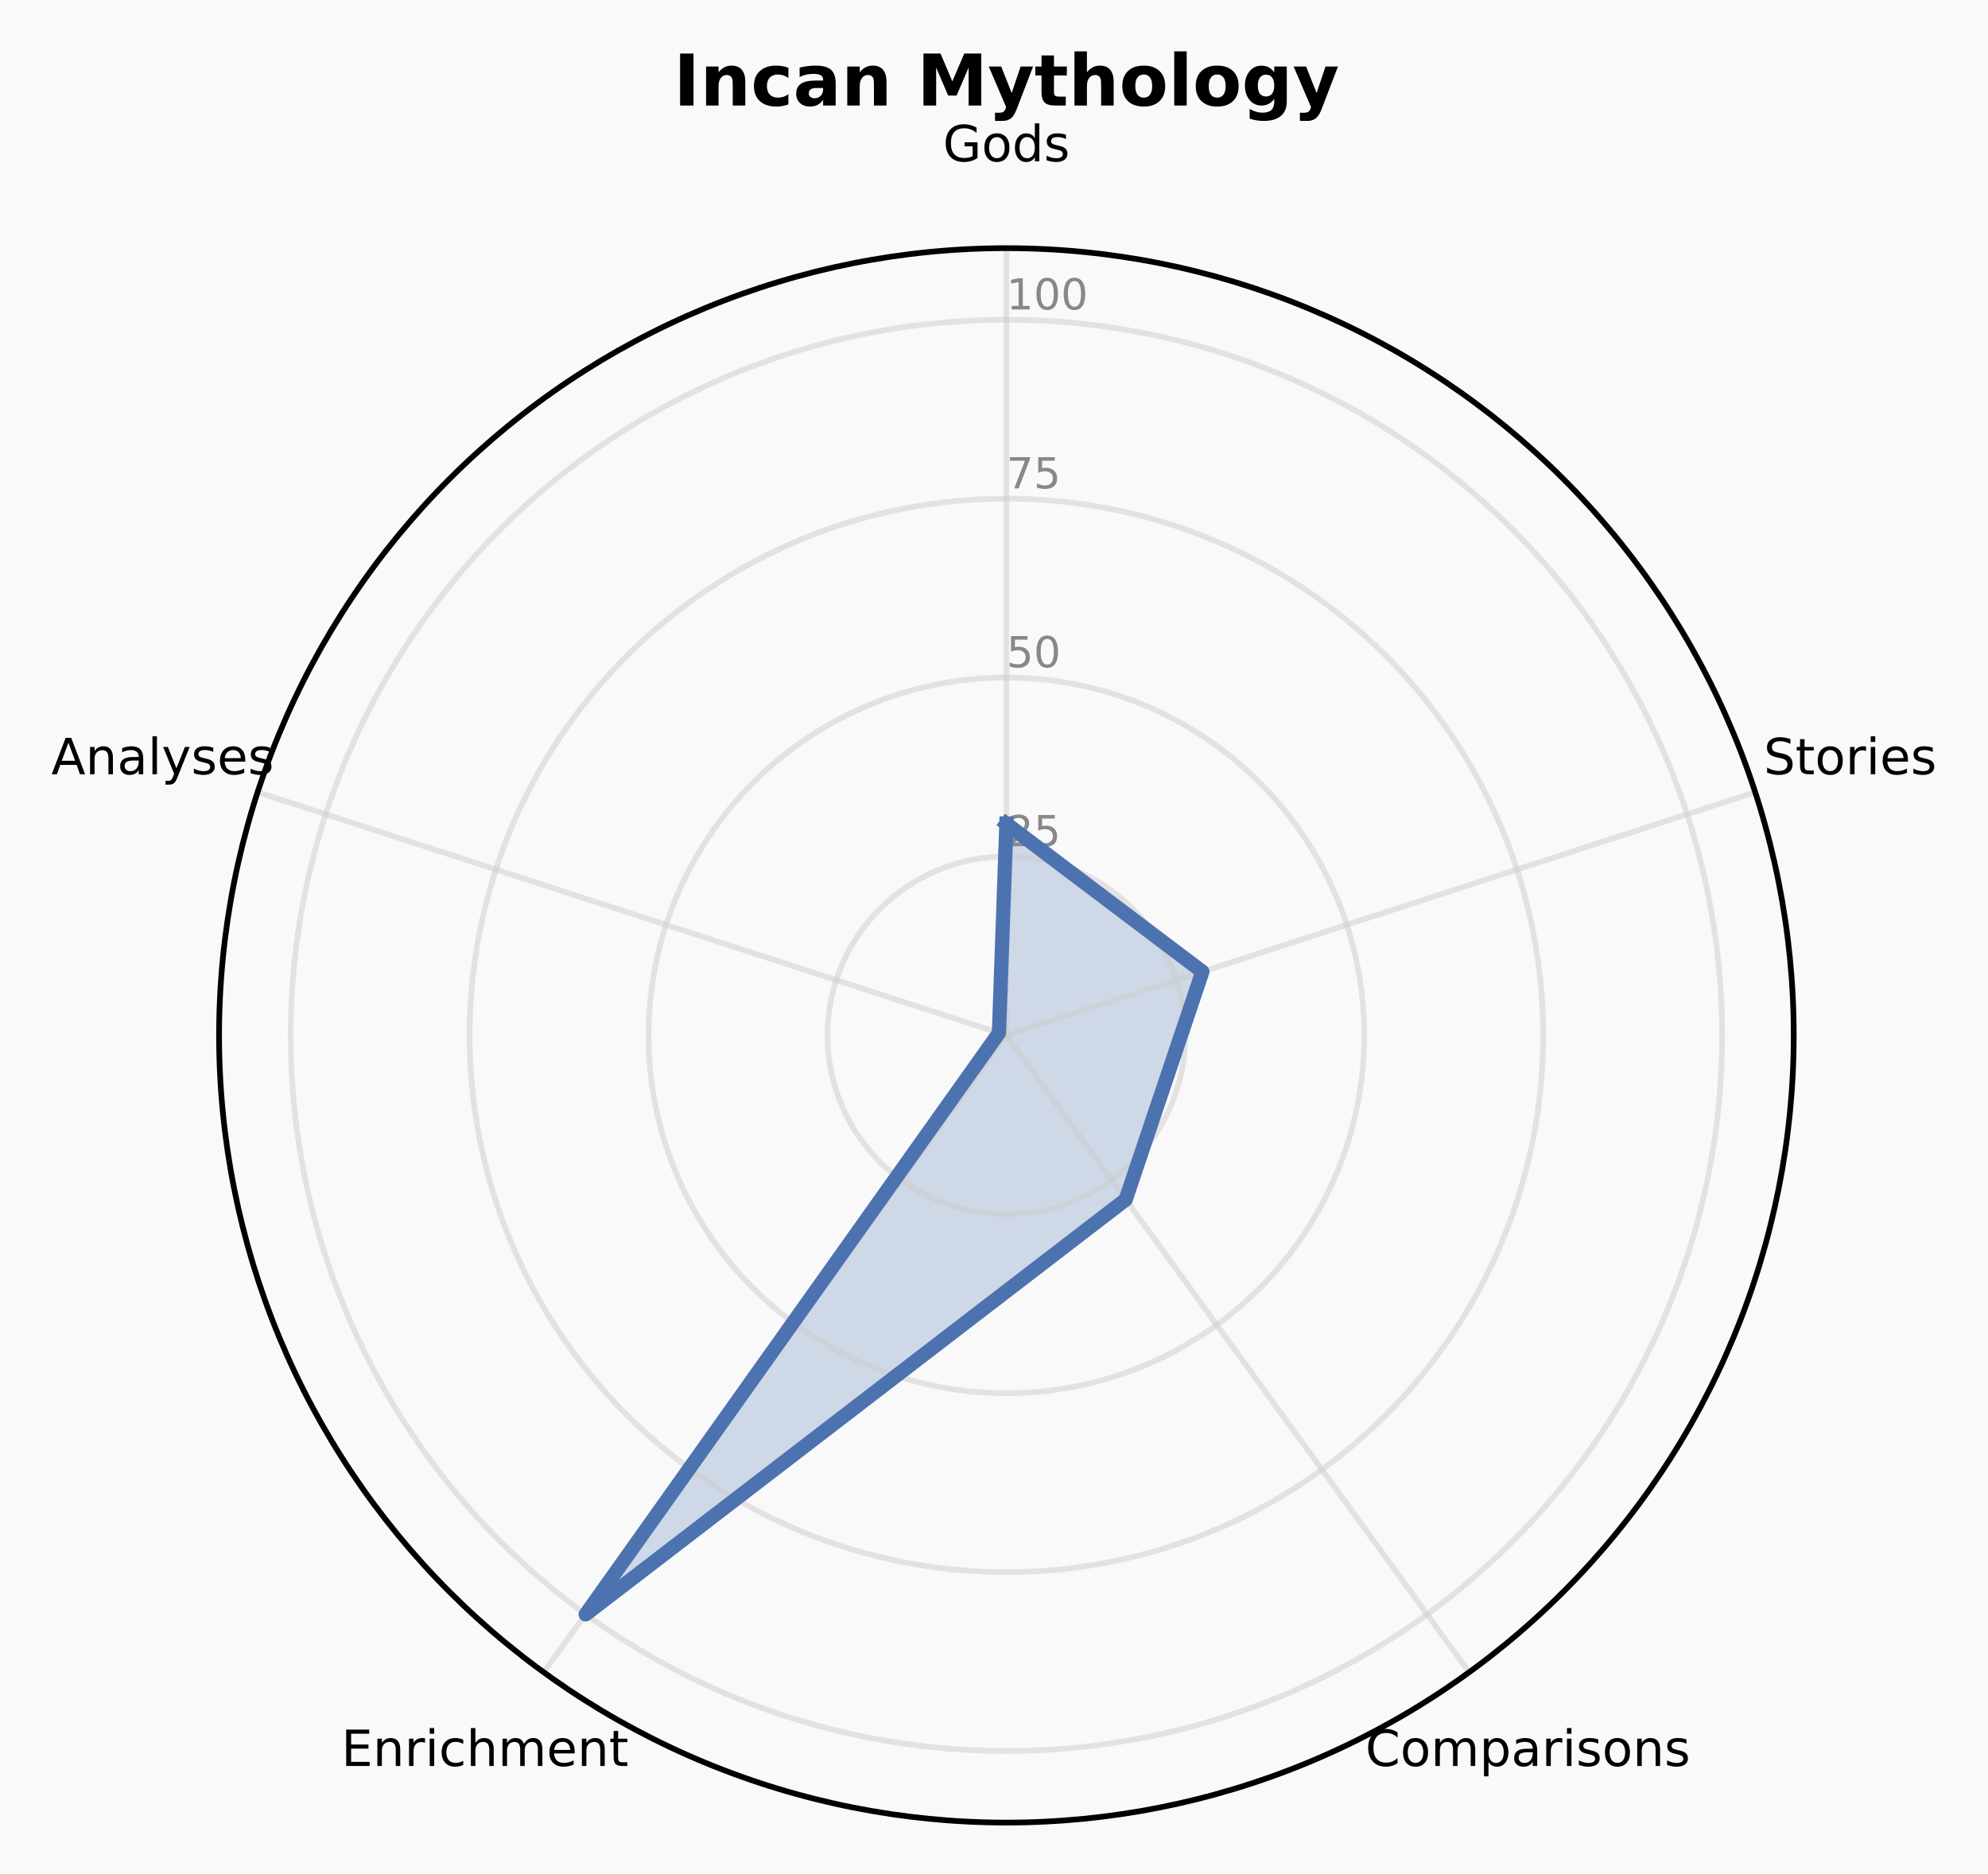
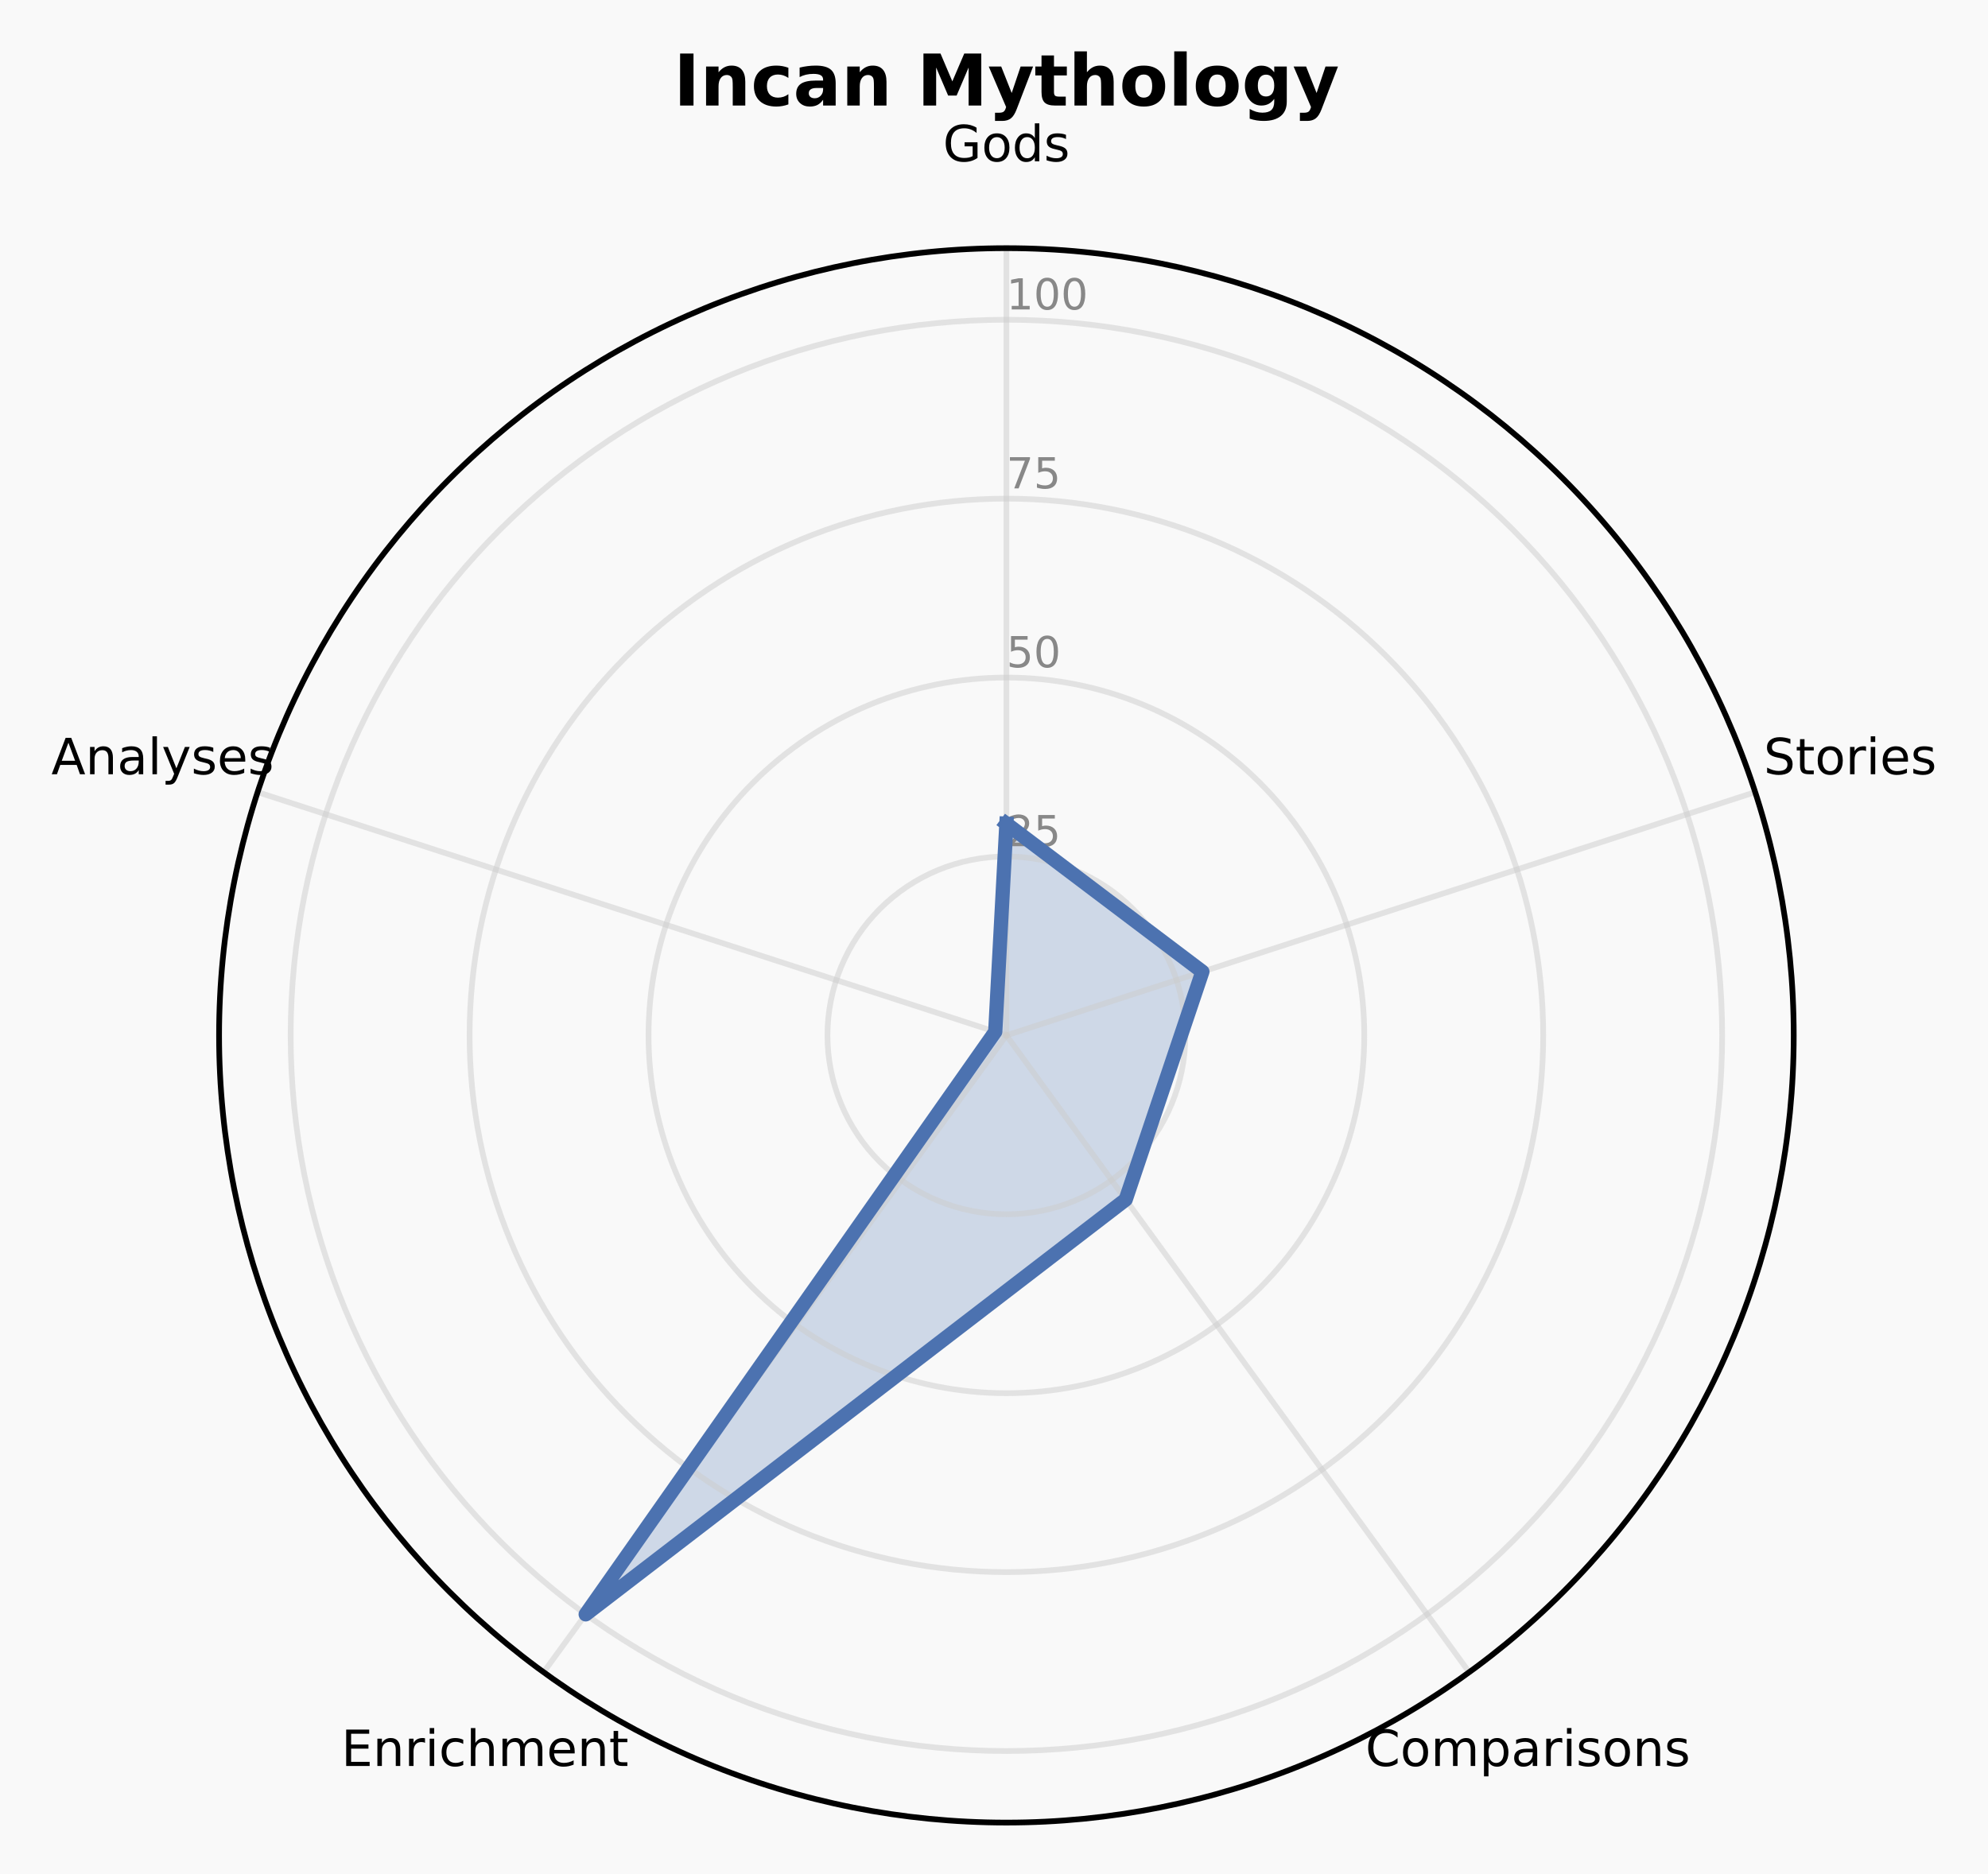
<svg xmlns="http://www.w3.org/2000/svg" xmlns:xlink="http://www.w3.org/1999/xlink" width="278.709pt" height="262.758pt" viewBox="0 0 278.709 262.758" version="1.1">
  <defs>
    <style type="text/css">*{stroke-linejoin: round; stroke-linecap: butt}</style>
  </defs>
  <g id="figure_1">
    <g id="patch_1">
      <path d="M 0 262.758  L 278.709 262.758  L 278.709 0  L 0 0  z " style="fill: #f9f9f9" />
    </g>
    <g id="axes_1">
      <g id="patch_2">
        <path d="M 251.473 145.178  C 251.473 130.683 248.618 116.329 243.071 102.938  C 237.524 89.546 229.393 77.377 219.143 67.128  C 208.894 56.878 196.725 48.748 183.334 43.201  C 169.942 37.654 155.588 34.798 141.093 34.798  C 126.598 34.798 112.244 37.654 98.853 43.201  C 85.461 48.748 73.293 56.878 63.043 67.128  C 52.794 77.377 44.663 89.546 39.116 102.938  C 33.569 116.329 30.714 130.683 30.714 145.178  C 30.714 159.673 33.569 174.027 39.116 187.418  C 44.663 200.81 52.794 212.979 63.043 223.228  C 73.293 233.478 85.461 241.609 98.853 247.155  C 112.244 252.702 126.598 255.558 141.093 255.558  C 155.588 255.558 169.942 252.702 183.334 247.155  C 196.725 241.609 208.894 233.478 219.143 223.228  C 229.393 212.979 237.524 200.81 243.071 187.418  C 248.618 174.027 251.473 159.673 251.473 145.178  M 141.093 145.178  C 141.093 145.178 141.093 145.178 141.093 145.178  C 141.093 145.178 141.093 145.178 141.093 145.178  C 141.093 145.178 141.093 145.178 141.093 145.178  C 141.093 145.178 141.093 145.178 141.093 145.178  C 141.093 145.178 141.093 145.178 141.093 145.178  C 141.093 145.178 141.093 145.178 141.093 145.178  C 141.093 145.178 141.093 145.178 141.093 145.178  C 141.093 145.178 141.093 145.178 141.093 145.178  C 141.093 145.178 141.093 145.178 141.093 145.178  C 141.093 145.178 141.093 145.178 141.093 145.178  C 141.093 145.178 141.093 145.178 141.093 145.178  C 141.093 145.178 141.093 145.178 141.093 145.178  C 141.093 145.178 141.093 145.178 141.093 145.178  C 141.093 145.178 141.093 145.178 141.093 145.178  C 141.093 145.178 141.093 145.178 141.093 145.178  C 141.093 145.178 141.093 145.178 141.093 145.178  z " style="fill: #f9f9f9" />
      </g>
      <g id="patch_3">
-         <path d="M 141.093 115.498  L 168.567 136.251  L 157.819 168.199  L 82.112 226.359  L 140.05 144.839  z " clip-path="url(#p90c8b933bd)" style="fill: #4c72b0; opacity: 0.25; stroke: #4c72b0; stroke-linejoin: miter" />
+         <path d="M 141.093 115.498  L 168.567 136.251  L 157.819 168.199  L 82.112 226.359  L 139.529 144.67  z " clip-path="url(#pce88de7e1a)" style="fill: #4c72b0; opacity: 0.25; stroke: #4c72b0; stroke-linejoin: miter" />
      </g>
      <g id="matplotlib.axis_1">
        <g id="xtick_1">
          <g id="line2d_1">
-             <path d="M 141.093 145.178  L 141.093 34.798  " clip-path="url(#p90c8b933bd)" style="fill: none; stroke: #cccccc; stroke-opacity: 0.5; stroke-width: 0.8; stroke-linecap: square" />
+             <path d="M 141.093 145.178  L 141.093 34.798  " clip-path="url(#pce88de7e1a)" style="fill: none; stroke: #cccccc; stroke-opacity: 0.5; stroke-width: 0.8; stroke-linecap: square" />
          </g>
          <g id="text_1">
            <g transform="translate(132.1945 22.61707) scale(0.07 -0.07)">
              <defs>
                <path id="DejaVuSans-2a" d="M 3809 666  L 3809 1919  L 2778 1919  L 2778 2438  L 4434 2438  L 4434 434  Q 4069 175 3628 42  Q 3188 -91 2688 -91  Q 1594 -91 976 548  Q 359 1188 359 2328  Q 359 3472 976 4111  Q 1594 4750 2688 4750  Q 3144 4750 3555 4637  Q 3966 4525 4313 4306  L 4313 3634  Q 3963 3931 3569 4081  Q 3175 4231 2741 4231  Q 1884 4231 1454 3753  Q 1025 3275 1025 2328  Q 1025 1384 1454 906  Q 1884 428 2741 428  Q 3075 428 3337 486  Q 3600 544 3809 666  z " transform="scale(0.015625)" />
                <path id="DejaVuSans-52" d="M 1959 3097  Q 1497 3097 1228 2736  Q 959 2375 959 1747  Q 959 1119 1226 758  Q 1494 397 1959 397  Q 2419 397 2687 759  Q 2956 1122 2956 1747  Q 2956 2369 2687 2733  Q 2419 3097 1959 3097  z M 1959 3584  Q 2709 3584 3137 3096  Q 3566 2609 3566 1747  Q 3566 888 3137 398  Q 2709 -91 1959 -91  Q 1206 -91 779 398  Q 353 888 353 1747  Q 353 2609 779 3096  Q 1206 3584 1959 3584  z " transform="scale(0.015625)" />
                <path id="DejaVuSans-47" d="M 2906 2969  L 2906 4863  L 3481 4863  L 3481 0  L 2906 0  L 2906 525  Q 2725 213 2448 61  Q 2172 -91 1784 -91  Q 1150 -91 751 415  Q 353 922 353 1747  Q 353 2572 751 3078  Q 1150 3584 1784 3584  Q 2172 3584 2448 3432  Q 2725 3281 2906 2969  z M 947 1747  Q 947 1113 1208 752  Q 1469 391 1925 391  Q 2381 391 2643 752  Q 2906 1113 2906 1747  Q 2906 2381 2643 2742  Q 2381 3103 1925 3103  Q 1469 3103 1208 2742  Q 947 2381 947 1747  z " transform="scale(0.015625)" />
                <path id="DejaVuSans-56" d="M 2834 3397  L 2834 2853  Q 2591 2978 2328 3040  Q 2066 3103 1784 3103  Q 1356 3103 1142 2972  Q 928 2841 928 2578  Q 928 2378 1081 2264  Q 1234 2150 1697 2047  L 1894 2003  Q 2506 1872 2764 1633  Q 3022 1394 3022 966  Q 3022 478 2636 193  Q 2250 -91 1575 -91  Q 1294 -91 989 -36  Q 684 19 347 128  L 347 722  Q 666 556 975 473  Q 1284 391 1588 391  Q 1994 391 2212 530  Q 2431 669 2431 922  Q 2431 1156 2273 1281  Q 2116 1406 1581 1522  L 1381 1569  Q 847 1681 609 1914  Q 372 2147 372 2553  Q 372 3047 722 3315  Q 1072 3584 1716 3584  Q 2034 3584 2315 3537  Q 2597 3491 2834 3397  z " transform="scale(0.015625)" />
              </defs>
              <use xlink:href="#DejaVuSans-2a" />
              <use xlink:href="#DejaVuSans-52" transform="translate(77.48438 0)" />
              <use xlink:href="#DejaVuSans-47" transform="translate(138.6719 0)" />
              <use xlink:href="#DejaVuSans-56" transform="translate(202.1562 0)" />
            </g>
          </g>
        </g>
        <g id="xtick_2">
          <g id="line2d_2">
-             <path d="M 141.093 145.178  L 246.07 111.069  " clip-path="url(#p90c8b933bd)" style="fill: none; stroke: #cccccc; stroke-opacity: 0.5; stroke-width: 0.8; stroke-linecap: square" />
+             <path d="M 141.093 145.178  L 246.07 111.069  " clip-path="url(#pce88de7e1a)" style="fill: none; stroke: #cccccc; stroke-opacity: 0.5; stroke-width: 0.8; stroke-linecap: square" />
          </g>
          <g id="text_2">
            <g transform="translate(247.2616 108.5613) scale(0.07 -0.07)">
              <defs>
                <path id="DejaVuSans-36" d="M 3425 4513  L 3425 3897  Q 3066 4069 2747 4153  Q 2428 4238 2131 4238  Q 1616 4238 1336 4038  Q 1056 3838 1056 3469  Q 1056 3159 1242 3001  Q 1428 2844 1947 2747  L 2328 2669  Q 3034 2534 3370 2195  Q 3706 1856 3706 1288  Q 3706 609 3251 259  Q 2797 -91 1919 -91  Q 1588 -91 1214 -16  Q 841 59 441 206  L 441 856  Q 825 641 1194 531  Q 1563 422 1919 422  Q 2459 422 2753 634  Q 3047 847 3047 1241  Q 3047 1584 2836 1778  Q 2625 1972 2144 2069  L 1759 2144  Q 1053 2284 737 2584  Q 422 2884 422 3419  Q 422 4038 858 4394  Q 1294 4750 2059 4750  Q 2388 4750 2728 4690  Q 3069 4631 3425 4513  z " transform="scale(0.015625)" />
                <path id="DejaVuSans-57" d="M 1172 4494  L 1172 3500  L 2356 3500  L 2356 3053  L 1172 3053  L 1172 1153  Q 1172 725 1289 603  Q 1406 481 1766 481  L 2356 481  L 2356 0  L 1766 0  Q 1100 0 847 248  Q 594 497 594 1153  L 594 3053  L 172 3053  L 172 3500  L 594 3500  L 594 4494  L 1172 4494  z " transform="scale(0.015625)" />
                <path id="DejaVuSans-55" d="M 2631 2963  Q 2534 3019 2420 3045  Q 2306 3072 2169 3072  Q 1681 3072 1420 2755  Q 1159 2438 1159 1844  L 1159 0  L 581 0  L 581 3500  L 1159 3500  L 1159 2956  Q 1341 3275 1631 3429  Q 1922 3584 2338 3584  Q 2397 3584 2469 3576  Q 2541 3569 2628 3553  L 2631 2963  z " transform="scale(0.015625)" />
                <path id="DejaVuSans-4c" d="M 603 3500  L 1178 3500  L 1178 0  L 603 0  L 603 3500  z M 603 4863  L 1178 4863  L 1178 4134  L 603 4134  L 603 4863  z " transform="scale(0.015625)" />
                <path id="DejaVuSans-48" d="M 3597 1894  L 3597 1613  L 953 1613  Q 991 1019 1311 708  Q 1631 397 2203 397  Q 2534 397 2845 478  Q 3156 559 3463 722  L 3463 178  Q 3153 47 2828 -22  Q 2503 -91 2169 -91  Q 1331 -91 842 396  Q 353 884 353 1716  Q 353 2575 817 3079  Q 1281 3584 2069 3584  Q 2775 3584 3186 3129  Q 3597 2675 3597 1894  z M 3022 2063  Q 3016 2534 2758 2815  Q 2500 3097 2075 3097  Q 1594 3097 1305 2825  Q 1016 2553 972 2059  L 3022 2063  z " transform="scale(0.015625)" />
              </defs>
              <use xlink:href="#DejaVuSans-36" />
              <use xlink:href="#DejaVuSans-57" transform="translate(63.48438 0)" />
              <use xlink:href="#DejaVuSans-52" transform="translate(102.6875 0)" />
              <use xlink:href="#DejaVuSans-55" transform="translate(163.875 0)" />
              <use xlink:href="#DejaVuSans-4c" transform="translate(204.9844 0)" />
              <use xlink:href="#DejaVuSans-48" transform="translate(232.7656 0)" />
              <use xlink:href="#DejaVuSans-56" transform="translate(294.2969 0)" />
            </g>
          </g>
        </g>
        <g id="xtick_3">
          <g id="line2d_3">
-             <path d="M 141.093 145.178  L 205.973 234.477  " clip-path="url(#p90c8b933bd)" style="fill: none; stroke: #cccccc; stroke-opacity: 0.5; stroke-width: 0.8; stroke-linecap: square" />
+             <path d="M 141.093 145.178  L 205.973 234.477  " clip-path="url(#pce88de7e1a)" style="fill: none; stroke: #cccccc; stroke-opacity: 0.5; stroke-width: 0.8; stroke-linecap: square" />
          </g>
          <g id="text_3">
            <g transform="translate(191.4228 247.6219) scale(0.07 -0.07)">
              <defs>
                <path id="DejaVuSans-26" d="M 4122 4306  L 4122 3641  Q 3803 3938 3442 4084  Q 3081 4231 2675 4231  Q 1875 4231 1450 3742  Q 1025 3253 1025 2328  Q 1025 1406 1450 917  Q 1875 428 2675 428  Q 3081 428 3442 575  Q 3803 722 4122 1019  L 4122 359  Q 3791 134 3420 21  Q 3050 -91 2638 -91  Q 1578 -91 968 557  Q 359 1206 359 2328  Q 359 3453 968 4101  Q 1578 4750 2638 4750  Q 3056 4750 3426 4639  Q 3797 4528 4122 4306  z " transform="scale(0.015625)" />
                <path id="DejaVuSans-50" d="M 3328 2828  Q 3544 3216 3844 3400  Q 4144 3584 4550 3584  Q 5097 3584 5394 3201  Q 5691 2819 5691 2113  L 5691 0  L 5113 0  L 5113 2094  Q 5113 2597 4934 2840  Q 4756 3084 4391 3084  Q 3944 3084 3684 2787  Q 3425 2491 3425 1978  L 3425 0  L 2847 0  L 2847 2094  Q 2847 2600 2669 2842  Q 2491 3084 2119 3084  Q 1678 3084 1418 2786  Q 1159 2488 1159 1978  L 1159 0  L 581 0  L 581 3500  L 1159 3500  L 1159 2956  Q 1356 3278 1631 3431  Q 1906 3584 2284 3584  Q 2666 3584 2933 3390  Q 3200 3197 3328 2828  z " transform="scale(0.015625)" />
                <path id="DejaVuSans-53" d="M 1159 525  L 1159 -1331  L 581 -1331  L 581 3500  L 1159 3500  L 1159 2969  Q 1341 3281 1617 3432  Q 1894 3584 2278 3584  Q 2916 3584 3314 3078  Q 3713 2572 3713 1747  Q 3713 922 3314 415  Q 2916 -91 2278 -91  Q 1894 -91 1617 61  Q 1341 213 1159 525  z M 3116 1747  Q 3116 2381 2855 2742  Q 2594 3103 2138 3103  Q 1681 3103 1420 2742  Q 1159 2381 1159 1747  Q 1159 1113 1420 752  Q 1681 391 2138 391  Q 2594 391 2855 752  Q 3116 1113 3116 1747  z " transform="scale(0.015625)" />
                <path id="DejaVuSans-44" d="M 2194 1759  Q 1497 1759 1228 1600  Q 959 1441 959 1056  Q 959 750 1161 570  Q 1363 391 1709 391  Q 2188 391 2477 730  Q 2766 1069 2766 1631  L 2766 1759  L 2194 1759  z M 3341 1997  L 3341 0  L 2766 0  L 2766 531  Q 2569 213 2275 61  Q 1981 -91 1556 -91  Q 1019 -91 701 211  Q 384 513 384 1019  Q 384 1609 779 1909  Q 1175 2209 1959 2209  L 2766 2209  L 2766 2266  Q 2766 2663 2505 2880  Q 2244 3097 1772 3097  Q 1472 3097 1187 3025  Q 903 2953 641 2809  L 641 3341  Q 956 3463 1253 3523  Q 1550 3584 1831 3584  Q 2591 3584 2966 3190  Q 3341 2797 3341 1997  z " transform="scale(0.015625)" />
                <path id="DejaVuSans-51" d="M 3513 2113  L 3513 0  L 2938 0  L 2938 2094  Q 2938 2591 2744 2837  Q 2550 3084 2163 3084  Q 1697 3084 1428 2787  Q 1159 2491 1159 1978  L 1159 0  L 581 0  L 581 3500  L 1159 3500  L 1159 2956  Q 1366 3272 1645 3428  Q 1925 3584 2291 3584  Q 2894 3584 3203 3211  Q 3513 2838 3513 2113  z " transform="scale(0.015625)" />
              </defs>
              <use xlink:href="#DejaVuSans-26" />
              <use xlink:href="#DejaVuSans-52" transform="translate(69.82812 0)" />
              <use xlink:href="#DejaVuSans-50" transform="translate(131.0156 0)" />
              <use xlink:href="#DejaVuSans-53" transform="translate(228.4219 0)" />
              <use xlink:href="#DejaVuSans-44" transform="translate(291.9062 0)" />
              <use xlink:href="#DejaVuSans-55" transform="translate(353.1875 0)" />
              <use xlink:href="#DejaVuSans-4c" transform="translate(394.2969 0)" />
              <use xlink:href="#DejaVuSans-56" transform="translate(422.0781 0)" />
              <use xlink:href="#DejaVuSans-52" transform="translate(474.1719 0)" />
              <use xlink:href="#DejaVuSans-51" transform="translate(535.3594 0)" />
              <use xlink:href="#DejaVuSans-56" transform="translate(598.7344 0)" />
            </g>
          </g>
        </g>
        <g id="xtick_4">
          <g id="line2d_4">
-             <path d="M 141.093 145.178  L 76.214 234.477  " clip-path="url(#p90c8b933bd)" style="fill: none; stroke: #cccccc; stroke-opacity: 0.5; stroke-width: 0.8; stroke-linecap: square" />
+             <path d="M 141.093 145.178  L 76.214 234.477  " clip-path="url(#pce88de7e1a)" style="fill: none; stroke: #cccccc; stroke-opacity: 0.5; stroke-width: 0.8; stroke-linecap: square" />
          </g>
          <g id="text_4">
            <g transform="translate(47.8483 247.6219) scale(0.07 -0.07)">
              <defs>
                <path id="DejaVuSans-28" d="M 628 4666  L 3578 4666  L 3578 4134  L 1259 4134  L 1259 2753  L 3481 2753  L 3481 2222  L 1259 2222  L 1259 531  L 3634 531  L 3634 0  L 628 0  L 628 4666  z " transform="scale(0.015625)" />
                <path id="DejaVuSans-46" d="M 3122 3366  L 3122 2828  Q 2878 2963 2633 3030  Q 2388 3097 2138 3097  Q 1578 3097 1268 2742  Q 959 2388 959 1747  Q 959 1106 1268 751  Q 1578 397 2138 397  Q 2388 397 2633 464  Q 2878 531 3122 666  L 3122 134  Q 2881 22 2623 -34  Q 2366 -91 2075 -91  Q 1284 -91 818 406  Q 353 903 353 1747  Q 353 2603 823 3093  Q 1294 3584 2113 3584  Q 2378 3584 2631 3529  Q 2884 3475 3122 3366  z " transform="scale(0.015625)" />
                <path id="DejaVuSans-4b" d="M 3513 2113  L 3513 0  L 2938 0  L 2938 2094  Q 2938 2591 2744 2837  Q 2550 3084 2163 3084  Q 1697 3084 1428 2787  Q 1159 2491 1159 1978  L 1159 0  L 581 0  L 581 4863  L 1159 4863  L 1159 2956  Q 1366 3272 1645 3428  Q 1925 3584 2291 3584  Q 2894 3584 3203 3211  Q 3513 2838 3513 2113  z " transform="scale(0.015625)" />
              </defs>
              <use xlink:href="#DejaVuSans-28" />
              <use xlink:href="#DejaVuSans-51" transform="translate(63.1875 0)" />
              <use xlink:href="#DejaVuSans-55" transform="translate(126.5625 0)" />
              <use xlink:href="#DejaVuSans-4c" transform="translate(167.6719 0)" />
              <use xlink:href="#DejaVuSans-46" transform="translate(195.4531 0)" />
              <use xlink:href="#DejaVuSans-4b" transform="translate(250.4375 0)" />
              <use xlink:href="#DejaVuSans-50" transform="translate(313.8125 0)" />
              <use xlink:href="#DejaVuSans-48" transform="translate(411.2188 0)" />
              <use xlink:href="#DejaVuSans-51" transform="translate(472.75 0)" />
              <use xlink:href="#DejaVuSans-57" transform="translate(536.125 0)" />
            </g>
          </g>
        </g>
        <g id="xtick_5">
          <g id="line2d_5">
-             <path d="M 141.093 145.178  L 36.116 111.069  " clip-path="url(#p90c8b933bd)" style="fill: none; stroke: #cccccc; stroke-opacity: 0.5; stroke-width: 0.8; stroke-linecap: square" />
+             <path d="M 141.093 145.178  L 36.116 111.069  " clip-path="url(#pce88de7e1a)" style="fill: none; stroke: #cccccc; stroke-opacity: 0.5; stroke-width: 0.8; stroke-linecap: square" />
          </g>
          <g id="text_5">
            <g transform="translate(7.2 108.5613) scale(0.07 -0.07)">
              <defs>
                <path id="DejaVuSans-24" d="M 2188 4044  L 1331 1722  L 3047 1722  L 2188 4044  z M 1831 4666  L 2547 4666  L 4325 0  L 3669 0  L 3244 1197  L 1141 1197  L 716 0  L 50 0  L 1831 4666  z " transform="scale(0.015625)" />
                <path id="DejaVuSans-4f" d="M 603 4863  L 1178 4863  L 1178 0  L 603 0  L 603 4863  z " transform="scale(0.015625)" />
                <path id="DejaVuSans-5c" d="M 2059 -325  Q 1816 -950 1584 -1140  Q 1353 -1331 966 -1331  L 506 -1331  L 506 -850  L 844 -850  Q 1081 -850 1212 -737  Q 1344 -625 1503 -206  L 1606 56  L 191 3500  L 800 3500  L 1894 763  L 2988 3500  L 3597 3500  L 2059 -325  z " transform="scale(0.015625)" />
              </defs>
              <use xlink:href="#DejaVuSans-24" />
              <use xlink:href="#DejaVuSans-51" transform="translate(68.40625 0)" />
              <use xlink:href="#DejaVuSans-44" transform="translate(131.7812 0)" />
              <use xlink:href="#DejaVuSans-4f" transform="translate(193.0625 0)" />
              <use xlink:href="#DejaVuSans-5c" transform="translate(220.8438 0)" />
              <use xlink:href="#DejaVuSans-56" transform="translate(280.0312 0)" />
              <use xlink:href="#DejaVuSans-48" transform="translate(332.125 0)" />
              <use xlink:href="#DejaVuSans-56" transform="translate(393.6562 0)" />
            </g>
          </g>
        </g>
      </g>
      <g id="matplotlib.axis_2">
        <g id="ytick_1">
          <g id="line2d_6">
-             <path d="M 141.093 120.092  C 144.388 120.092 147.65 120.741 150.693 122.001  C 153.737 123.262 156.503 125.11 158.832 127.439  C 161.161 129.769 163.009 132.534 164.27 135.578  C 165.531 138.621 166.18 141.884 166.18 145.178  C 166.18 148.472 165.531 151.735 164.27 154.778  C 163.009 157.822 161.161 160.587 158.832 162.917  C 156.503 165.246 153.737 167.094 150.693 168.355  C 147.65 169.615 144.388 170.264 141.093 170.264  C 137.799 170.264 134.537 169.615 131.493 168.355  C 128.45 167.094 125.684 165.246 123.355 162.917  C 121.025 160.587 119.177 157.822 117.917 154.778  C 116.656 151.735 116.007 148.472 116.007 145.178  C 116.007 141.884 116.656 138.621 117.917 135.578  C 119.177 132.534 121.025 129.769 123.355 127.439  C 125.684 125.11 128.45 123.262 131.493 122.001  C 134.537 120.741 137.799 120.092 141.093 120.092  " clip-path="url(#p90c8b933bd)" style="fill: none; stroke: #cccccc; stroke-opacity: 0.5; stroke-width: 0.8; stroke-linecap: square" />
+             <path d="M 141.093 120.092  C 144.388 120.092 147.65 120.741 150.693 122.001  C 153.737 123.262 156.503 125.11 158.832 127.439  C 161.161 129.769 163.009 132.534 164.27 135.578  C 165.531 138.621 166.18 141.884 166.18 145.178  C 166.18 148.472 165.531 151.735 164.27 154.778  C 163.009 157.822 161.161 160.587 158.832 162.917  C 156.503 165.246 153.737 167.094 150.693 168.355  C 147.65 169.615 144.388 170.264 141.093 170.264  C 137.799 170.264 134.537 169.615 131.493 168.355  C 128.45 167.094 125.684 165.246 123.355 162.917  C 121.025 160.587 119.177 157.822 117.917 154.778  C 116.656 151.735 116.007 148.472 116.007 145.178  C 116.007 141.884 116.656 138.621 117.917 135.578  C 119.177 132.534 121.025 129.769 123.355 127.439  C 125.684 125.11 128.45 123.262 131.493 122.001  C 134.537 120.741 137.799 120.092 141.093 120.092  " clip-path="url(#pce88de7e1a)" style="fill: none; stroke: #cccccc; stroke-opacity: 0.5; stroke-width: 0.8; stroke-linecap: square" />
          </g>
          <g id="text_6">
            <g style="fill: #888888" transform="translate(141.0933 118.6504) scale(0.06 -0.06)">
              <defs>
                <path id="DejaVuSans-15" d="M 1228 531  L 3431 531  L 3431 0  L 469 0  L 469 531  Q 828 903 1448 1529  Q 2069 2156 2228 2338  Q 2531 2678 2651 2914  Q 2772 3150 2772 3378  Q 2772 3750 2511 3984  Q 2250 4219 1831 4219  Q 1534 4219 1204 4116  Q 875 4013 500 3803  L 500 4441  Q 881 4594 1212 4672  Q 1544 4750 1819 4750  Q 2544 4750 2975 4387  Q 3406 4025 3406 3419  Q 3406 3131 3298 2873  Q 3191 2616 2906 2266  Q 2828 2175 2409 1742  Q 1991 1309 1228 531  z " transform="scale(0.015625)" />
                <path id="DejaVuSans-18" d="M 691 4666  L 3169 4666  L 3169 4134  L 1269 4134  L 1269 2991  Q 1406 3038 1543 3061  Q 1681 3084 1819 3084  Q 2600 3084 3056 2656  Q 3513 2228 3513 1497  Q 3513 744 3044 326  Q 2575 -91 1722 -91  Q 1428 -91 1123 -41  Q 819 9 494 109  L 494 744  Q 775 591 1075 516  Q 1375 441 1709 441  Q 2250 441 2565 725  Q 2881 1009 2881 1497  Q 2881 1984 2565 2268  Q 2250 2553 1709 2553  Q 1456 2553 1204 2497  Q 953 2441 691 2322  L 691 4666  z " transform="scale(0.015625)" />
              </defs>
              <use xlink:href="#DejaVuSans-15" />
              <use xlink:href="#DejaVuSans-18" transform="translate(63.625 0)" />
            </g>
          </g>
        </g>
        <g id="ytick_2">
          <g id="line2d_7">
-             <path d="M 141.093 95.005  C 147.682 95.005 154.206 96.303 160.293 98.825  C 166.381 101.346 171.912 105.042 176.571 109.701  C 181.229 114.36 184.925 119.891 187.447 125.978  C 189.968 132.065 191.266 138.589 191.266 145.178  C 191.266 151.767 189.968 158.291 187.447 164.378  C 184.925 170.465 181.229 175.997 176.571 180.655  C 171.912 185.314 166.381 189.01 160.293 191.531  C 154.206 194.053 147.682 195.351 141.093 195.351  C 134.505 195.351 127.98 194.053 121.893 191.531  C 115.806 189.01 110.275 185.314 105.616 180.655  C 100.957 175.997 97.261 170.465 94.74 164.378  C 92.219 158.291 90.921 151.767 90.921 145.178  C 90.921 138.589 92.219 132.065 94.74 125.978  C 97.261 119.891 100.957 114.36 105.616 109.701  C 110.275 105.042 115.806 101.346 121.893 98.825  C 127.98 96.303 134.505 95.005 141.093 95.005  " clip-path="url(#p90c8b933bd)" style="fill: none; stroke: #cccccc; stroke-opacity: 0.5; stroke-width: 0.8; stroke-linecap: square" />
+             <path d="M 141.093 95.005  C 147.682 95.005 154.206 96.303 160.293 98.825  C 166.381 101.346 171.912 105.042 176.571 109.701  C 181.229 114.36 184.925 119.891 187.447 125.978  C 189.968 132.065 191.266 138.589 191.266 145.178  C 191.266 151.767 189.968 158.291 187.447 164.378  C 184.925 170.465 181.229 175.997 176.571 180.655  C 171.912 185.314 166.381 189.01 160.293 191.531  C 154.206 194.053 147.682 195.351 141.093 195.351  C 134.505 195.351 127.98 194.053 121.893 191.531  C 115.806 189.01 110.275 185.314 105.616 180.655  C 100.957 175.997 97.261 170.465 94.74 164.378  C 92.219 158.291 90.921 151.767 90.921 145.178  C 90.921 138.589 92.219 132.065 94.74 125.978  C 97.261 119.891 100.957 114.36 105.616 109.701  C 110.275 105.042 115.806 101.346 121.893 98.825  C 127.98 96.303 134.505 95.005 141.093 95.005  " clip-path="url(#pce88de7e1a)" style="fill: none; stroke: #cccccc; stroke-opacity: 0.5; stroke-width: 0.8; stroke-linecap: square" />
          </g>
          <g id="text_7">
            <g style="fill: #888888" transform="translate(141.0933 93.56408) scale(0.06 -0.06)">
              <defs>
                <path id="DejaVuSans-13" d="M 2034 4250  Q 1547 4250 1301 3770  Q 1056 3291 1056 2328  Q 1056 1369 1301 889  Q 1547 409 2034 409  Q 2525 409 2770 889  Q 3016 1369 3016 2328  Q 3016 3291 2770 3770  Q 2525 4250 2034 4250  z M 2034 4750  Q 2819 4750 3233 4129  Q 3647 3509 3647 2328  Q 3647 1150 3233 529  Q 2819 -91 2034 -91  Q 1250 -91 836 529  Q 422 1150 422 2328  Q 422 3509 836 4129  Q 1250 4750 2034 4750  z " transform="scale(0.015625)" />
              </defs>
              <use xlink:href="#DejaVuSans-18" />
              <use xlink:href="#DejaVuSans-13" transform="translate(63.625 0)" />
            </g>
          </g>
        </g>
        <g id="ytick_3">
          <g id="line2d_8">
-             <path d="M 141.093 69.919  C 150.976 69.919 160.763 71.866 169.894 75.648  C 179.024 79.43 187.321 84.974 194.309 91.962  C 201.298 98.95 206.841 107.247 210.623 116.378  C 214.405 125.508 216.352 135.295 216.352 145.178  C 216.352 155.061 214.405 164.848 210.623 173.978  C 206.841 183.109 201.298 191.406 194.309 198.394  C 187.321 205.382 179.024 210.926 169.894 214.708  C 160.763 218.49 150.976 220.437 141.093 220.437  C 131.21 220.437 121.424 218.49 112.293 214.708  C 103.162 210.926 94.866 205.382 87.877 198.394  C 80.889 191.406 75.345 183.109 71.563 173.978  C 67.781 164.848 65.834 155.061 65.834 145.178  C 65.834 135.295 67.781 125.508 71.563 116.378  C 75.345 107.247 80.889 98.95 87.877 91.962  C 94.866 84.974 103.162 79.43 112.293 75.648  C 121.424 71.866 131.21 69.919 141.093 69.919  " clip-path="url(#p90c8b933bd)" style="fill: none; stroke: #cccccc; stroke-opacity: 0.5; stroke-width: 0.8; stroke-linecap: square" />
+             <path d="M 141.093 69.919  C 150.976 69.919 160.763 71.866 169.894 75.648  C 179.024 79.43 187.321 84.974 194.309 91.962  C 201.298 98.95 206.841 107.247 210.623 116.378  C 214.405 125.508 216.352 135.295 216.352 145.178  C 216.352 155.061 214.405 164.848 210.623 173.978  C 206.841 183.109 201.298 191.406 194.309 198.394  C 187.321 205.382 179.024 210.926 169.894 214.708  C 160.763 218.49 150.976 220.437 141.093 220.437  C 131.21 220.437 121.424 218.49 112.293 214.708  C 103.162 210.926 94.866 205.382 87.877 198.394  C 80.889 191.406 75.345 183.109 71.563 173.978  C 67.781 164.848 65.834 155.061 65.834 145.178  C 65.834 135.295 67.781 125.508 71.563 116.378  C 75.345 107.247 80.889 98.95 87.877 91.962  C 94.866 84.974 103.162 79.43 112.293 75.648  C 121.424 71.866 131.21 69.919 141.093 69.919  " clip-path="url(#pce88de7e1a)" style="fill: none; stroke: #cccccc; stroke-opacity: 0.5; stroke-width: 0.8; stroke-linecap: square" />
          </g>
          <g id="text_8">
            <g style="fill: #888888" transform="translate(141.0933 68.47781) scale(0.06 -0.06)">
              <defs>
                <path id="DejaVuSans-1a" d="M 525 4666  L 3525 4666  L 3525 4397  L 1831 0  L 1172 0  L 2766 4134  L 525 4134  L 525 4666  z " transform="scale(0.015625)" />
              </defs>
              <use xlink:href="#DejaVuSans-1a" />
              <use xlink:href="#DejaVuSans-18" transform="translate(63.625 0)" />
            </g>
          </g>
        </g>
        <g id="ytick_4">
          <g id="line2d_9">
-             <path d="M 141.093 44.833  C 154.27 44.833 167.32 47.429 179.494 52.471  C 191.668 57.514 202.73 64.906 212.048 74.223  C 221.366 83.541 228.757 94.603 233.8 106.778  C 238.843 118.952 241.438 132.001 241.438 145.178  C 241.438 158.355 238.843 171.404 233.8 183.578  C 228.757 195.753 221.366 206.815 212.048 216.133  C 202.73 225.45 191.668 232.842 179.494 237.885  C 167.32 242.927 154.27 245.523 141.093 245.523  C 127.916 245.523 114.867 242.927 102.693 237.885  C 90.519 232.842 79.456 225.45 70.139 216.133  C 60.821 206.815 53.429 195.753 48.387 183.578  C 43.344 171.404 40.748 158.355 40.748 145.178  C 40.748 132.001 43.344 118.952 48.387 106.778  C 53.429 94.603 60.821 83.541 70.139 74.223  C 79.456 64.906 90.519 57.514 102.693 52.471  C 114.867 47.429 127.916 44.833 141.093 44.833  " clip-path="url(#p90c8b933bd)" style="fill: none; stroke: #cccccc; stroke-opacity: 0.5; stroke-width: 0.8; stroke-linecap: square" />
+             <path d="M 141.093 44.833  C 154.27 44.833 167.32 47.429 179.494 52.471  C 191.668 57.514 202.73 64.906 212.048 74.223  C 221.366 83.541 228.757 94.603 233.8 106.778  C 238.843 118.952 241.438 132.001 241.438 145.178  C 241.438 158.355 238.843 171.404 233.8 183.578  C 228.757 195.753 221.366 206.815 212.048 216.133  C 202.73 225.45 191.668 232.842 179.494 237.885  C 167.32 242.927 154.27 245.523 141.093 245.523  C 127.916 245.523 114.867 242.927 102.693 237.885  C 90.519 232.842 79.456 225.45 70.139 216.133  C 60.821 206.815 53.429 195.753 48.387 183.578  C 43.344 171.404 40.748 158.355 40.748 145.178  C 40.748 132.001 43.344 118.952 48.387 106.778  C 53.429 94.603 60.821 83.541 70.139 74.223  C 79.456 64.906 90.519 57.514 102.693 52.471  C 114.867 47.429 127.916 44.833 141.093 44.833  " clip-path="url(#pce88de7e1a)" style="fill: none; stroke: #cccccc; stroke-opacity: 0.5; stroke-width: 0.8; stroke-linecap: square" />
          </g>
          <g id="text_9">
            <g style="fill: #888888" transform="translate(141.0933 43.39154) scale(0.06 -0.06)">
              <defs>
                <path id="DejaVuSans-14" d="M 794 531  L 1825 531  L 1825 4091  L 703 3866  L 703 4441  L 1819 4666  L 2450 4666  L 2450 531  L 3481 531  L 3481 0  L 794 0  L 794 531  z " transform="scale(0.015625)" />
              </defs>
              <use xlink:href="#DejaVuSans-14" />
              <use xlink:href="#DejaVuSans-13" transform="translate(63.625 0)" />
              <use xlink:href="#DejaVuSans-13" transform="translate(127.25 0)" />
            </g>
          </g>
        </g>
      </g>
      <g id="line2d_10">
-         <path d="M 141.093 115.498  L 168.567 136.251  L 157.819 168.199  L 82.112 226.359  L 140.05 144.839  L 141.093 115.498  " clip-path="url(#p90c8b933bd)" style="fill: none; stroke: #4c72b0; stroke-width: 2; stroke-linecap: square" />
+         <path d="M 141.093 115.498  L 168.567 136.251  L 157.819 168.199  L 82.112 226.359  L 139.529 144.67  L 141.093 115.498  " clip-path="url(#pce88de7e1a)" style="fill: none; stroke: #4c72b0; stroke-width: 2; stroke-linecap: square" />
      </g>
      <g id="patch_4">
        <path d="M 141.093 34.798  C 126.598 34.798 112.244 37.654 98.853 43.201  C 85.461 48.748 73.293 56.878 63.043 67.128  C 52.794 77.377 44.663 89.546 39.116 102.938  C 33.569 116.329 30.714 130.683 30.714 145.178  C 30.714 159.673 33.569 174.027 39.116 187.418  C 44.663 200.81 52.794 212.979 63.043 223.228  C 73.293 233.478 85.461 241.609 98.853 247.155  C 112.244 252.702 126.598 255.558 141.093 255.558  C 155.588 255.558 169.942 252.702 183.334 247.155  C 196.725 241.609 208.894 233.478 219.143 223.228  C 229.393 212.979 237.524 200.81 243.071 187.418  C 248.618 174.027 251.473 159.673 251.473 145.178  C 251.473 130.683 248.618 116.329 243.071 102.938  C 237.524 89.546 229.393 77.377 219.143 67.128  C 208.894 56.878 196.725 48.748 183.334 43.201  C 169.942 37.654 155.588 34.798 141.093 34.798  " style="fill: none; stroke: #000000; stroke-width: 0.8; stroke-linejoin: miter; stroke-linecap: square" />
      </g>
      <g id="text_10">
        <g transform="translate(94.42843 14.79844) scale(0.1 -0.1)">
          <defs>
            <path id="DejaVuSans-Bold-2c" d="M 588 4666  L 1791 4666  L 1791 0  L 588 0  L 588 4666  z " transform="scale(0.015625)" />
            <path id="DejaVuSans-Bold-51" d="M 4056 2131  L 4056 0  L 2931 0  L 2931 347  L 2931 1631  Q 2931 2084 2911 2256  Q 2891 2428 2841 2509  Q 2775 2619 2662 2680  Q 2550 2741 2406 2741  Q 2056 2741 1856 2470  Q 1656 2200 1656 1722  L 1656 0  L 538 0  L 538 3500  L 1656 3500  L 1656 2988  Q 1909 3294 2193 3439  Q 2478 3584 2822 3584  Q 3428 3584 3742 3212  Q 4056 2841 4056 2131  z " transform="scale(0.015625)" />
            <path id="DejaVuSans-Bold-46" d="M 3366 3391  L 3366 2478  Q 3138 2634 2908 2709  Q 2678 2784 2431 2784  Q 1963 2784 1702 2511  Q 1441 2238 1441 1747  Q 1441 1256 1702 982  Q 1963 709 2431 709  Q 2694 709 2930 787  Q 3166 866 3366 1019  L 3366 103  Q 3103 6 2833 -42  Q 2563 -91 2291 -91  Q 1344 -91 809 395  Q 275 881 275 1747  Q 275 2613 809 3098  Q 1344 3584 2291 3584  Q 2566 3584 2833 3536  Q 3100 3488 3366 3391  z " transform="scale(0.015625)" />
            <path id="DejaVuSans-Bold-44" d="M 2106 1575  Q 1756 1575 1579 1456  Q 1403 1338 1403 1106  Q 1403 894 1545 773  Q 1688 653 1941 653  Q 2256 653 2472 879  Q 2688 1106 2688 1447  L 2688 1575  L 2106 1575  z M 3816 1997  L 3816 0  L 2688 0  L 2688 519  Q 2463 200 2181 54  Q 1900 -91 1497 -91  Q 953 -91 614 226  Q 275 544 275 1050  Q 275 1666 698 1953  Q 1122 2241 2028 2241  L 2688 2241  L 2688 2328  Q 2688 2594 2478 2717  Q 2269 2841 1825 2841  Q 1466 2841 1156 2769  Q 847 2697 581 2553  L 581 3406  Q 941 3494 1303 3539  Q 1666 3584 2028 3584  Q 2975 3584 3395 3211  Q 3816 2838 3816 1997  z " transform="scale(0.015625)" />
            <path id="DejaVuSans-Bold-3" transform="scale(0.015625)" />
            <path id="DejaVuSans-Bold-30" d="M 588 4666  L 2119 4666  L 3181 2169  L 4250 4666  L 5778 4666  L 5778 0  L 4641 0  L 4641 3413  L 3566 897  L 2803 897  L 1728 3413  L 1728 0  L 588 0  L 588 4666  z " transform="scale(0.015625)" />
            <path id="DejaVuSans-Bold-5c" d="M 78 3500  L 1197 3500  L 2138 1125  L 2938 3500  L 4056 3500  L 2584 -331  Q 2363 -916 2067 -1148  Q 1772 -1381 1288 -1381  L 641 -1381  L 641 -647  L 991 -647  Q 1275 -647 1404 -556  Q 1534 -466 1606 -231  L 1638 -134  L 78 3500  z " transform="scale(0.015625)" />
            <path id="DejaVuSans-Bold-57" d="M 1759 4494  L 1759 3500  L 2913 3500  L 2913 2700  L 1759 2700  L 1759 1216  Q 1759 972 1856 886  Q 1953 800 2241 800  L 2816 800  L 2816 0  L 1856 0  Q 1194 0 917 276  Q 641 553 641 1216  L 641 2700  L 84 2700  L 84 3500  L 641 3500  L 641 4494  L 1759 4494  z " transform="scale(0.015625)" />
            <path id="DejaVuSans-Bold-4b" d="M 4056 2131  L 4056 0  L 2931 0  L 2931 347  L 2931 1625  Q 2931 2084 2911 2256  Q 2891 2428 2841 2509  Q 2775 2619 2662 2680  Q 2550 2741 2406 2741  Q 2056 2741 1856 2470  Q 1656 2200 1656 1722  L 1656 0  L 538 0  L 538 4863  L 1656 4863  L 1656 2988  Q 1909 3294 2193 3439  Q 2478 3584 2822 3584  Q 3428 3584 3742 3212  Q 4056 2841 4056 2131  z " transform="scale(0.015625)" />
            <path id="DejaVuSans-Bold-52" d="M 2203 2784  Q 1831 2784 1636 2517  Q 1441 2250 1441 1747  Q 1441 1244 1636 976  Q 1831 709 2203 709  Q 2569 709 2762 976  Q 2956 1244 2956 1747  Q 2956 2250 2762 2517  Q 2569 2784 2203 2784  z M 2203 3584  Q 3106 3584 3614 3096  Q 4122 2609 4122 1747  Q 4122 884 3614 396  Q 3106 -91 2203 -91  Q 1297 -91 786 396  Q 275 884 275 1747  Q 275 2609 786 3096  Q 1297 3584 2203 3584  z " transform="scale(0.015625)" />
            <path id="DejaVuSans-Bold-4f" d="M 538 4863  L 1656 4863  L 1656 0  L 538 0  L 538 4863  z " transform="scale(0.015625)" />
            <path id="DejaVuSans-Bold-4a" d="M 2919 594  Q 2688 288 2409 144  Q 2131 0 1766 0  Q 1125 0 706 504  Q 288 1009 288 1791  Q 288 2575 706 3076  Q 1125 3578 1766 3578  Q 2131 3578 2409 3434  Q 2688 3291 2919 2981  L 2919 3500  L 4044 3500  L 4044 353  Q 4044 -491 3511 -936  Q 2978 -1381 1966 -1381  Q 1638 -1381 1331 -1331  Q 1025 -1281 716 -1178  L 716 -306  Q 1009 -475 1290 -558  Q 1572 -641 1856 -641  Q 2406 -641 2662 -400  Q 2919 -159 2919 353  L 2919 594  z M 2181 2772  Q 1834 2772 1640 2515  Q 1447 2259 1447 1791  Q 1447 1309 1634 1061  Q 1822 813 2181 813  Q 2531 813 2725 1069  Q 2919 1325 2919 1791  Q 2919 2259 2725 2515  Q 2531 2772 2181 2772  z " transform="scale(0.015625)" />
          </defs>
          <use xlink:href="#DejaVuSans-Bold-2c" />
          <use xlink:href="#DejaVuSans-Bold-51" transform="translate(37.20312 0)" />
          <use xlink:href="#DejaVuSans-Bold-46" transform="translate(108.3906 0)" />
          <use xlink:href="#DejaVuSans-Bold-44" transform="translate(167.6719 0)" />
          <use xlink:href="#DejaVuSans-Bold-51" transform="translate(235.1562 0)" />
          <use xlink:href="#DejaVuSans-Bold-3" transform="translate(306.3438 0)" />
          <use xlink:href="#DejaVuSans-Bold-30" transform="translate(341.1562 0)" />
          <use xlink:href="#DejaVuSans-Bold-5c" transform="translate(440.6719 0)" />
          <use xlink:href="#DejaVuSans-Bold-57" transform="translate(505.8594 0)" />
          <use xlink:href="#DejaVuSans-Bold-4b" transform="translate(553.6562 0)" />
          <use xlink:href="#DejaVuSans-Bold-52" transform="translate(624.8438 0)" />
          <use xlink:href="#DejaVuSans-Bold-4f" transform="translate(693.5469 0)" />
          <use xlink:href="#DejaVuSans-Bold-52" transform="translate(727.8281 0)" />
          <use xlink:href="#DejaVuSans-Bold-4a" transform="translate(796.5312 0)" />
          <use xlink:href="#DejaVuSans-Bold-5c" transform="translate(868.1094 0)" />
        </g>
      </g>
    </g>
  </g>
  <defs>
-     <clipPath id="p90c8b933bd">
+     <clipPath id="pce88de7e1a">
      <path d="M 251.473 145.178  C 251.473 130.683 248.618 116.329 243.071 102.938  C 237.524 89.546 229.393 77.377 219.143 67.128  C 208.894 56.878 196.725 48.748 183.334 43.201  C 169.942 37.654 155.588 34.798 141.093 34.798  C 126.598 34.798 112.244 37.654 98.853 43.201  C 85.461 48.748 73.293 56.878 63.043 67.128  C 52.794 77.377 44.663 89.546 39.116 102.938  C 33.569 116.329 30.714 130.683 30.714 145.178  C 30.714 159.673 33.569 174.027 39.116 187.418  C 44.663 200.81 52.794 212.979 63.043 223.228  C 73.293 233.478 85.461 241.609 98.853 247.155  C 112.244 252.702 126.598 255.558 141.093 255.558  C 155.588 255.558 169.942 252.702 183.334 247.155  C 196.725 241.609 208.894 233.478 219.143 223.228  C 229.393 212.979 237.524 200.81 243.071 187.418  C 248.618 174.027 251.473 159.673 251.473 145.178  M 141.093 145.178  C 141.093 145.178 141.093 145.178 141.093 145.178  C 141.093 145.178 141.093 145.178 141.093 145.178  C 141.093 145.178 141.093 145.178 141.093 145.178  C 141.093 145.178 141.093 145.178 141.093 145.178  C 141.093 145.178 141.093 145.178 141.093 145.178  C 141.093 145.178 141.093 145.178 141.093 145.178  C 141.093 145.178 141.093 145.178 141.093 145.178  C 141.093 145.178 141.093 145.178 141.093 145.178  C 141.093 145.178 141.093 145.178 141.093 145.178  C 141.093 145.178 141.093 145.178 141.093 145.178  C 141.093 145.178 141.093 145.178 141.093 145.178  C 141.093 145.178 141.093 145.178 141.093 145.178  C 141.093 145.178 141.093 145.178 141.093 145.178  C 141.093 145.178 141.093 145.178 141.093 145.178  C 141.093 145.178 141.093 145.178 141.093 145.178  C 141.093 145.178 141.093 145.178 141.093 145.178  z " />
    </clipPath>
  </defs>
</svg>
